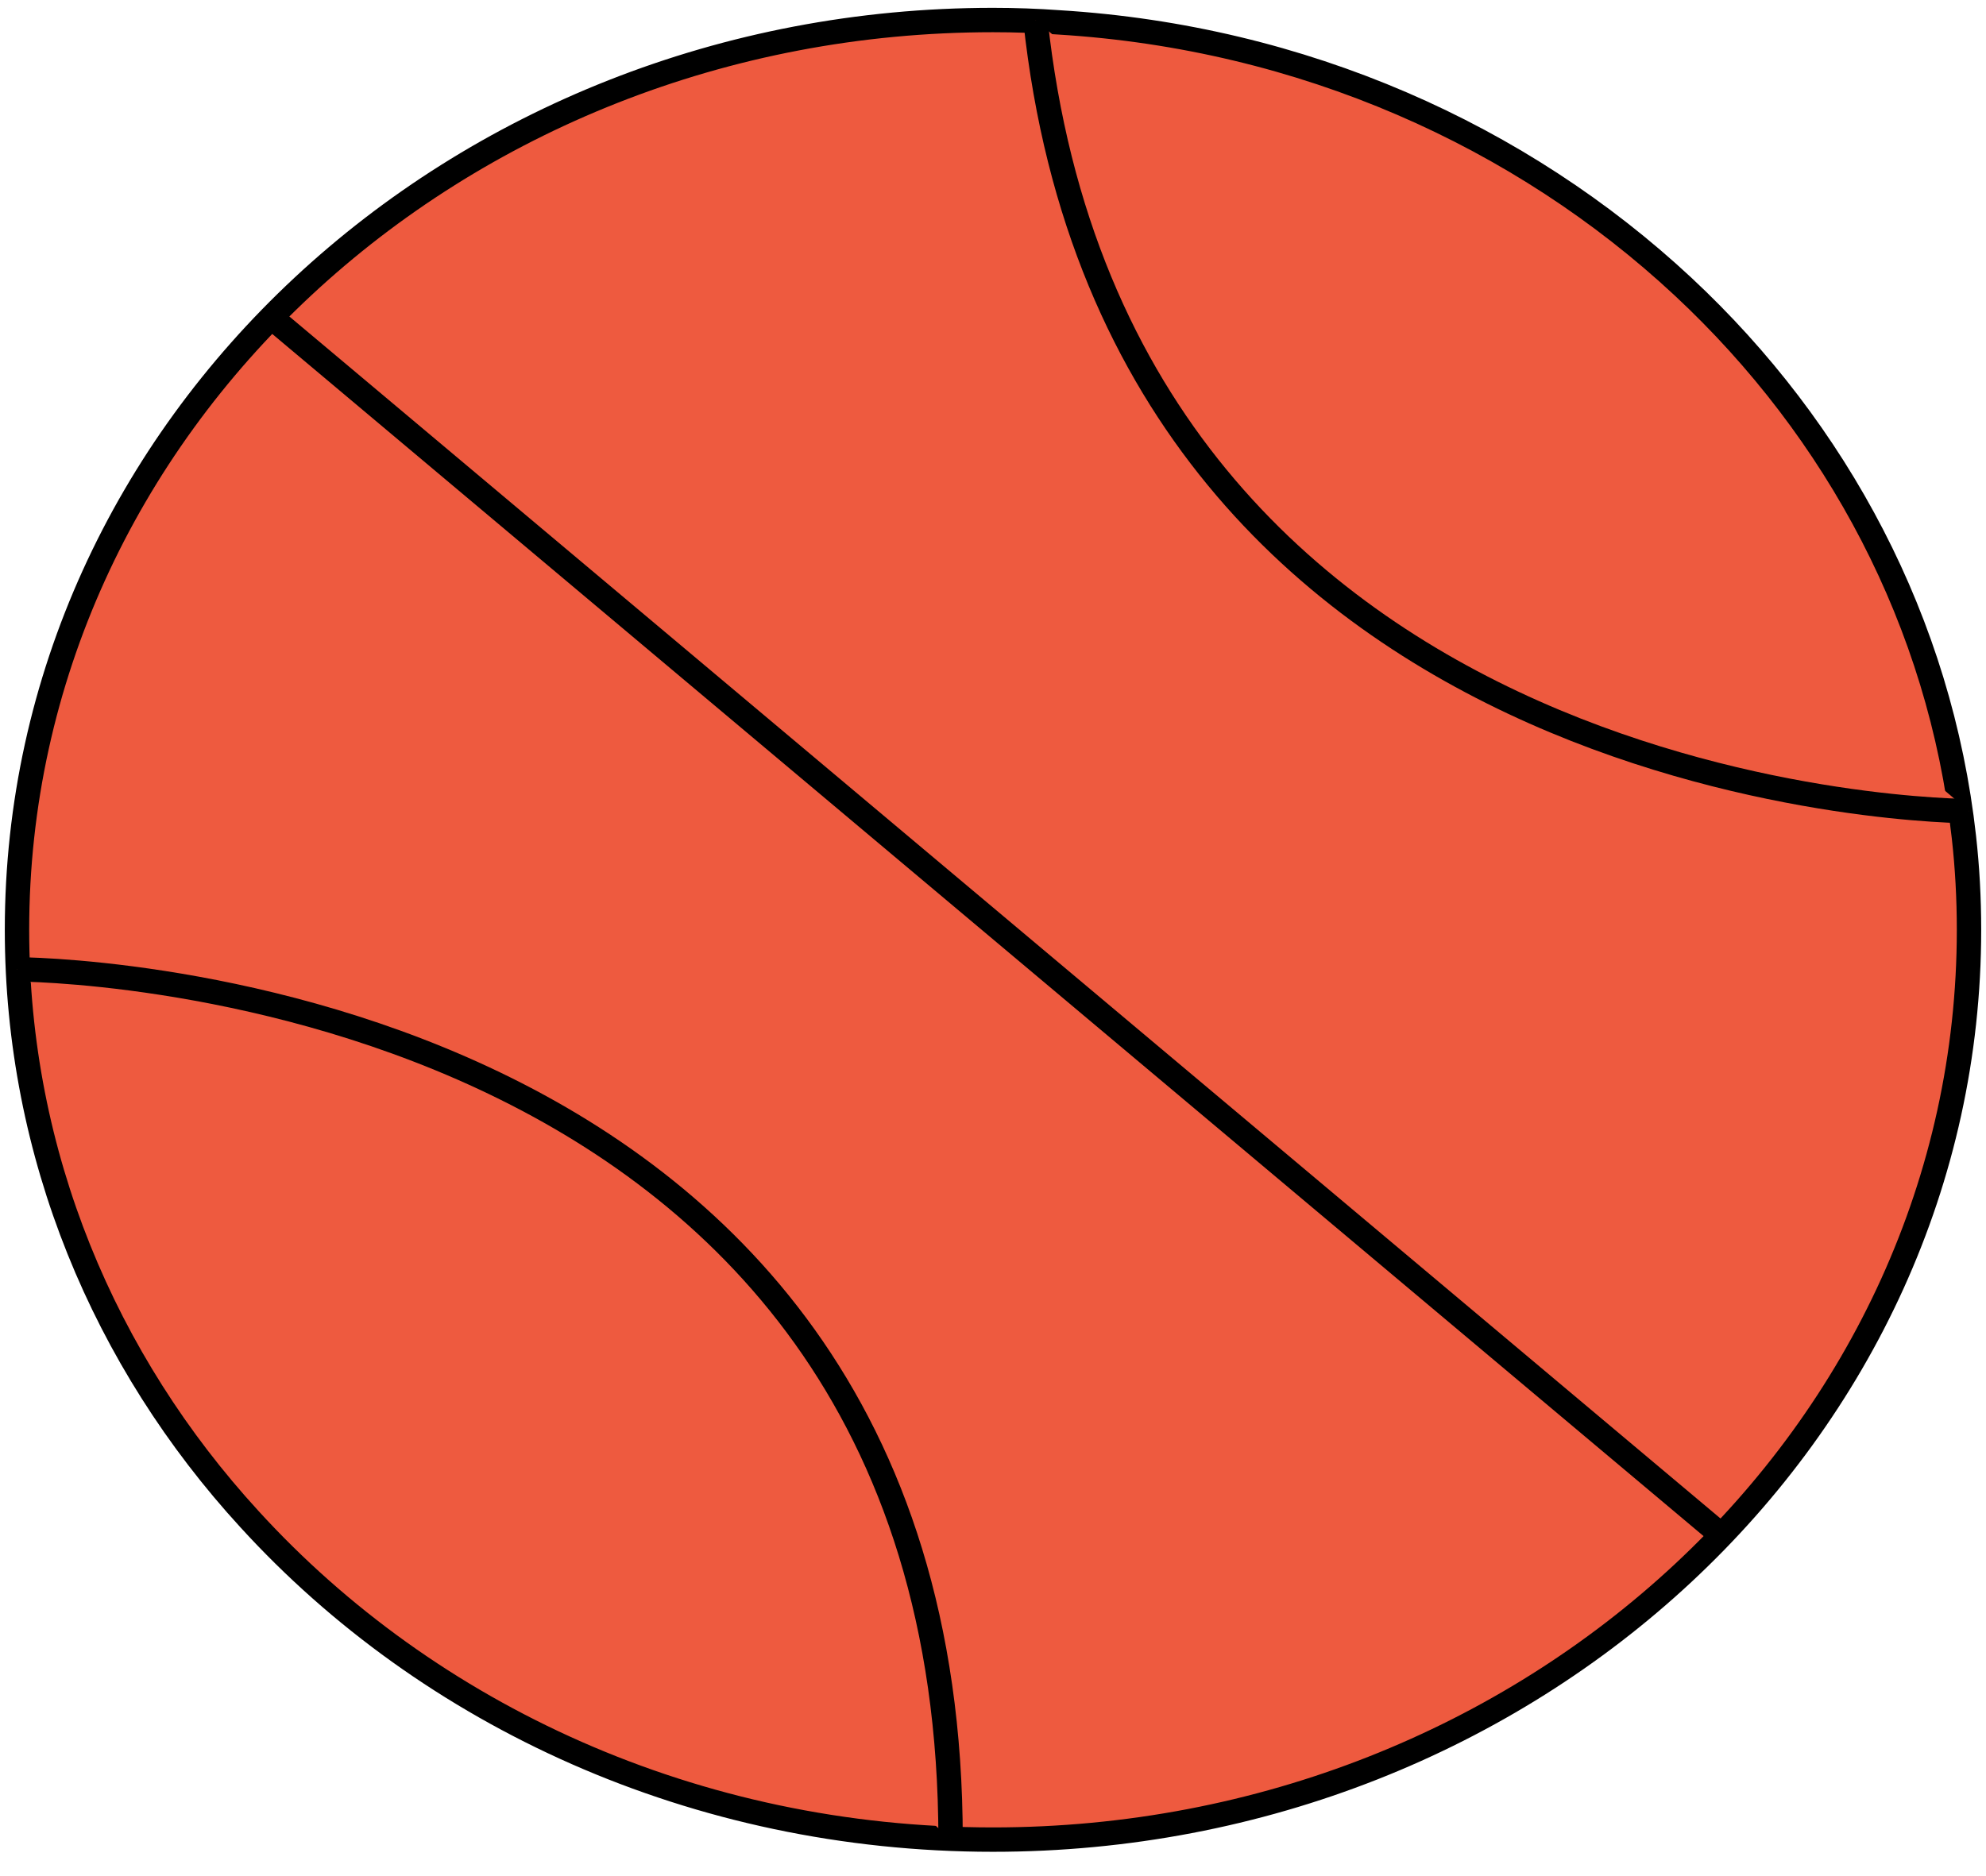
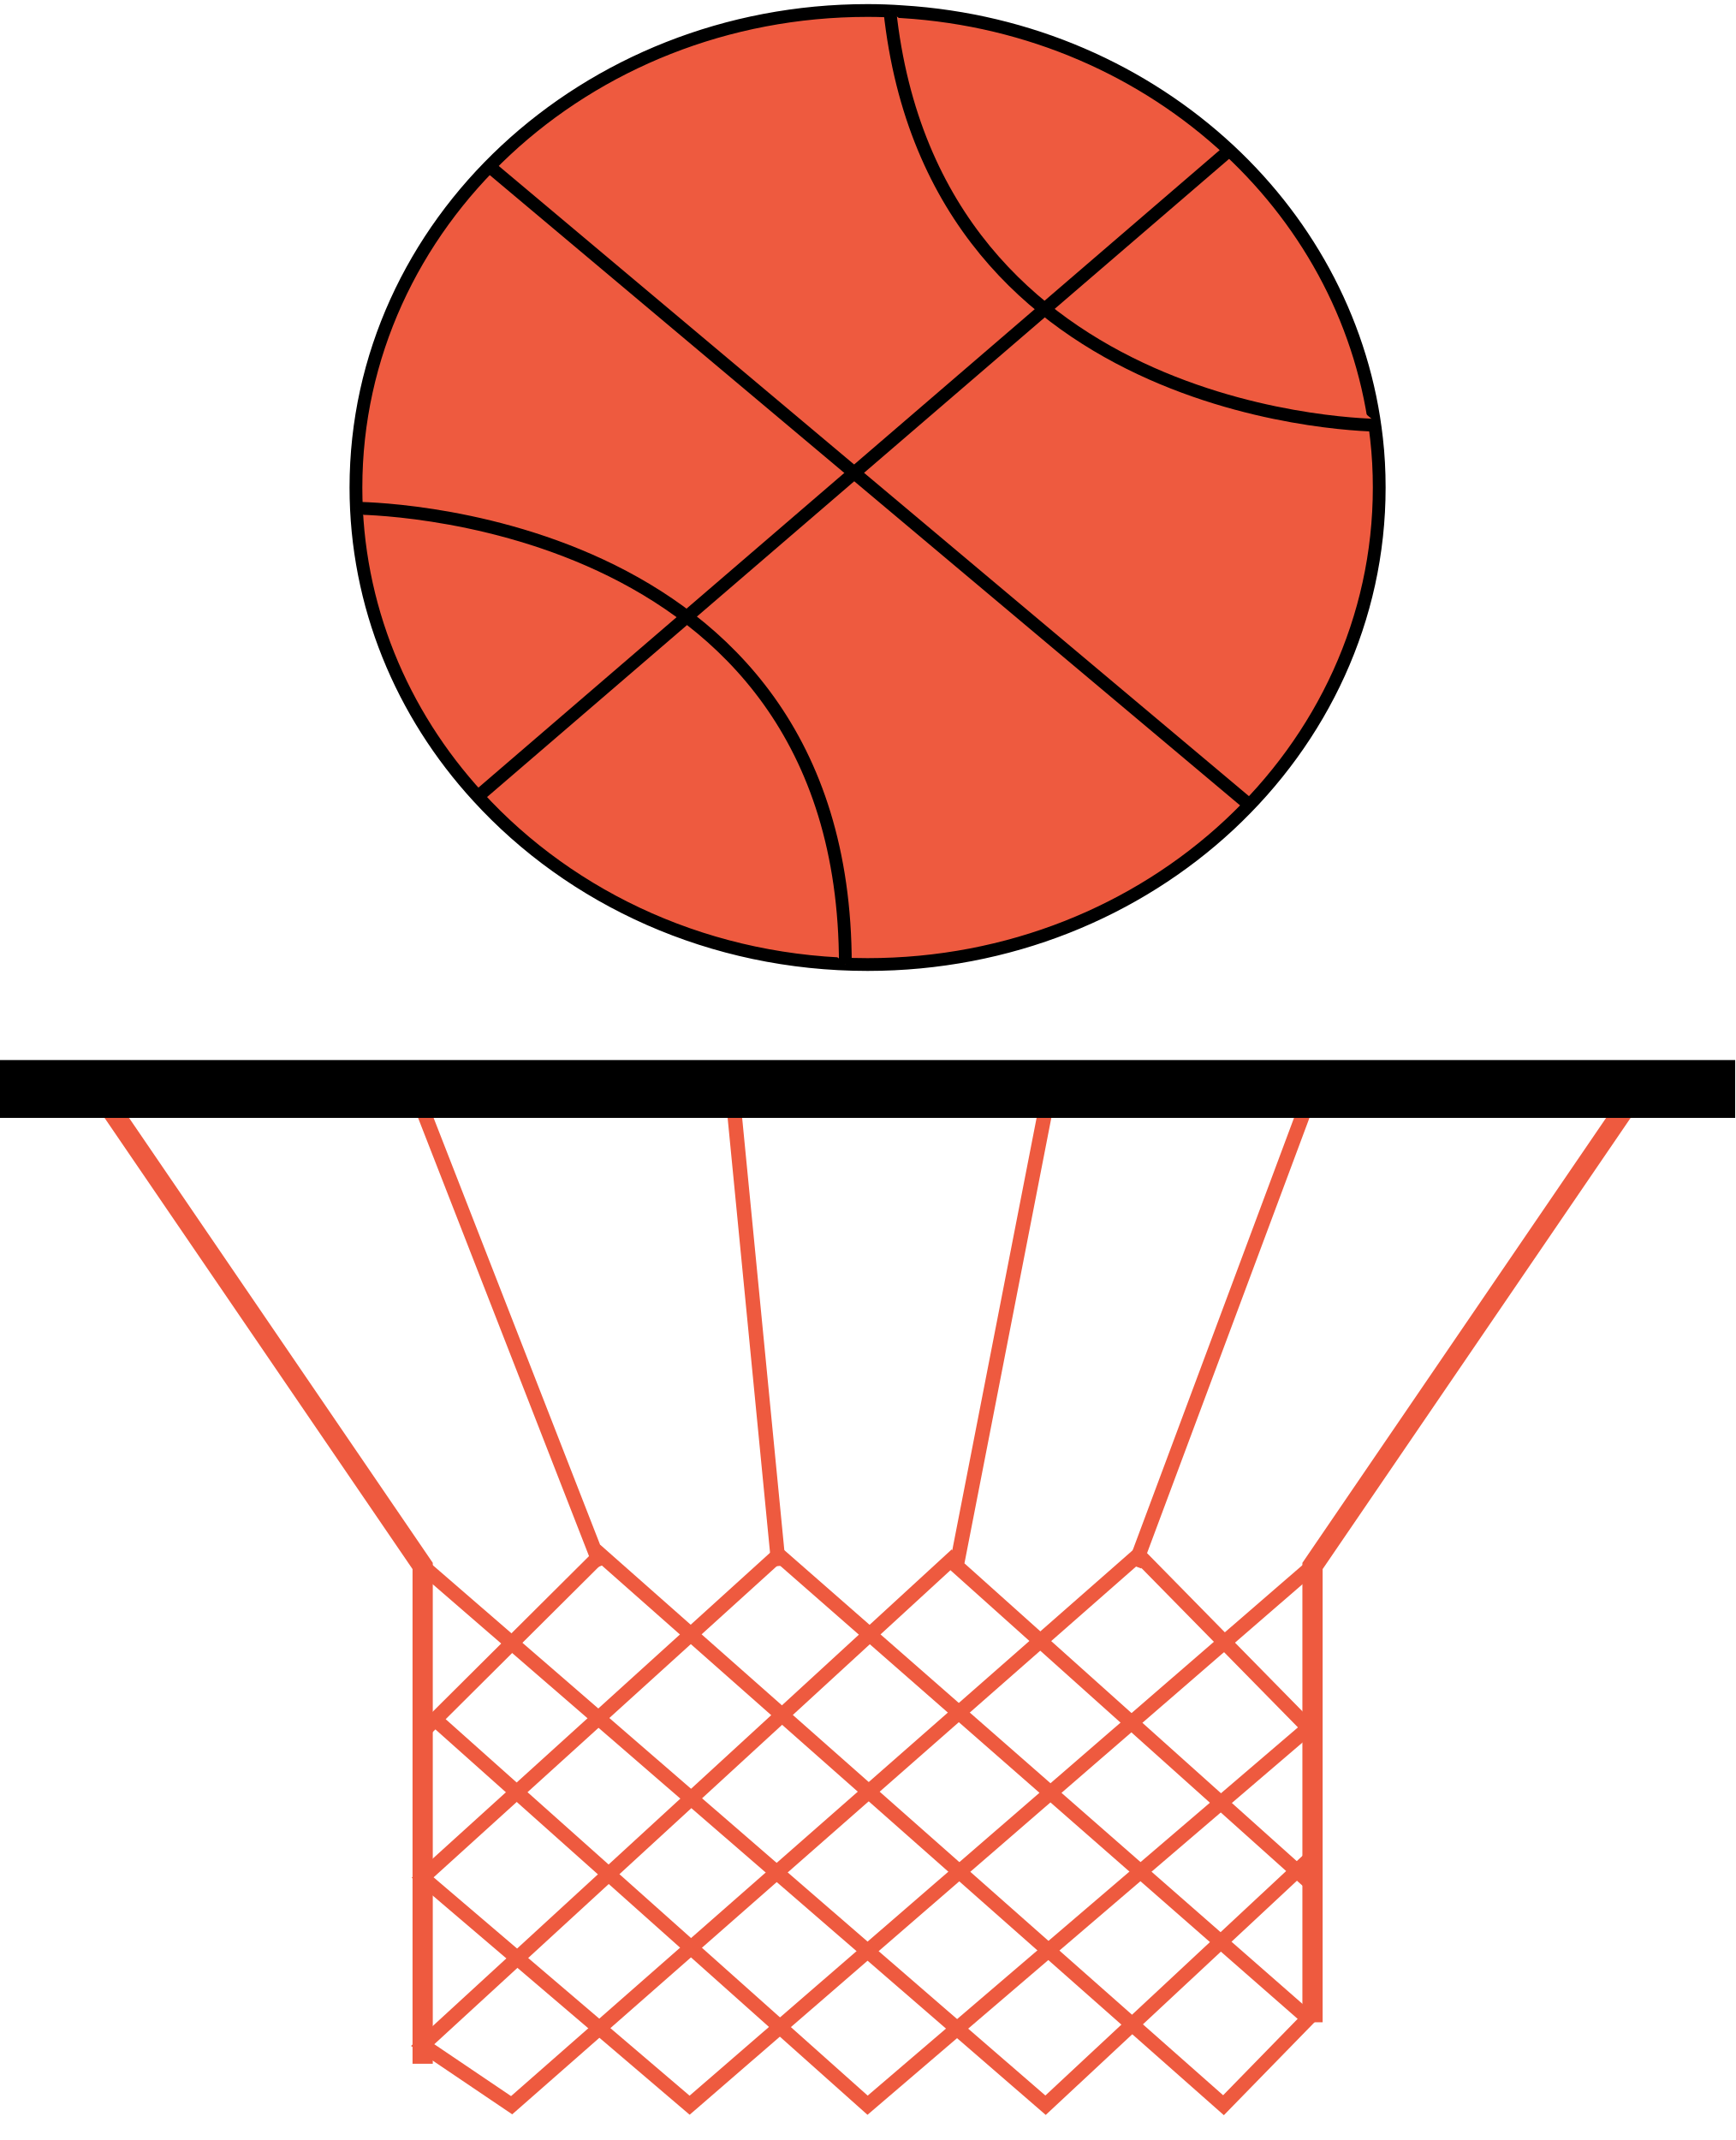
- <svg xmlns="http://www.w3.org/2000/svg" width="36" height="34" viewBox="0 0 36 34" fill="none">
-   <path d="M35.692 16.858C35.692 25.966 27.769 33.353 18 33.353C12.6 33.353 7.769 31.101 4.523 27.544C1.892 24.675 0.308 20.931 0.308 16.858C0.308 7.749 8.231 0.363 18 0.363C18.4 0.363 18.8 0.377 19.2 0.406C23.615 0.678 27.569 2.457 30.508 5.196C33.308 7.807 35.169 11.292 35.6 15.179C35.661 15.725 35.692 16.284 35.692 16.858Z" fill="#EE5A3F" stroke="black" stroke-width="0.442" stroke-miterlimit="10" />
-   <path d="M35.692 14.706C35.692 14.706 20.308 14.706 18.769 0.363L35.692 14.706Z" fill="#EE5A3F" />
-   <path d="M35.692 14.706C35.692 14.706 20.308 14.706 18.769 0.363" stroke="black" stroke-width="0.442" stroke-miterlimit="10" />
-   <path d="M0.308 17.575C0.308 17.575 17.231 17.575 17.231 33.353L0.308 17.575Z" fill="#EE5A3F" />
-   <path d="M0.308 17.575C0.308 17.575 17.231 17.575 17.231 33.353" stroke="black" stroke-width="0.442" stroke-miterlimit="10" />
-   <path d="M4.923 5.756L31.2 27.83" stroke="black" stroke-width="0.442" stroke-miterlimit="10" />
+ <svg xmlns="http://www.w3.org/2000/svg" width="60" height="74" viewBox="0 0 60 74" fill="none">
+   <path d="M14.615 71.363V60.39V54.151L3.846 38.373" stroke="#EE5A3F" stroke-width="0.7" stroke-miterlimit="10" />
+   <path d="M56.154 38.373L45.385 54.151V69.928" stroke="#EE5A3F" stroke-width="0.7" stroke-miterlimit="10" />
+   <path d="M14.615 38.373L20.769 54.151" stroke="#EE5A3F" stroke-width="0.5" stroke-miterlimit="10" />
+   <path d="M25.384 38.373L26.923 54.151" stroke="#EE5A3F" stroke-width="0.5" stroke-miterlimit="10" />
+   <path d="M36.154 38.373L33.077 54.151L45.385 65.181" stroke="#EE5A3F" stroke-width="0.5" stroke-miterlimit="10" />
+   <path d="M45.385 37.656L39.231 54.151" stroke="#EE5A3F" stroke-width="0.5" stroke-miterlimit="10" />
+   <path d="M45.385 54.151L23.846 72.797L14.615 64.923L26.923 53.763L45.385 69.929" stroke="#EE5A3F" stroke-width="0.5" stroke-miterlimit="10" />
+   <path d="M14.615 54.151L36.154 72.797L45.385 64.191" stroke="#EE5A3F" stroke-width="0.5" stroke-miterlimit="10" />
+   <path d="M45.385 69.642L42.307 72.797L20.769 53.763L14.615 59.888" stroke="#EE5A3F" stroke-width="0.5" stroke-miterlimit="10" />
+   <path d="M45.385 59.63L30 72.797L15.046 59.458" stroke="#EE5A3F" stroke-width="0.5" stroke-miterlimit="10" />
+   <path d="M33.077 53.763L14.615 70.718L17.692 72.797L39.369 53.763L45.385 59.888" stroke="#EE5A3F" stroke-width="0.5" stroke-miterlimit="10" />
+   <path d="M47.692 16.858C47.692 25.966 39.769 33.353 30 33.353C24.6 33.353 19.769 31.101 16.523 27.544C13.893 24.675 12.308 20.931 12.308 16.858C12.308 7.749 20.231 0.363 30 0.363C30.4 0.363 30.8 0.377 31.2 0.406C35.615 0.678 39.569 2.457 42.508 5.196C45.308 7.807 47.169 11.292 47.6 15.179C47.662 15.724 47.692 16.284 47.692 16.858Z" fill="#EE5A3F" stroke="black" stroke-width="0.442" stroke-miterlimit="10" />
+   <path d="M47.692 14.706C47.692 14.706 32.307 14.706 30.769 0.363L47.692 14.706Z" fill="#EE5A3F" />
+   <path d="M47.692 14.706C47.692 14.706 32.307 14.706 30.769 0.363" stroke="black" stroke-width="0.442" stroke-miterlimit="10" />
+   <path d="M12.308 17.575C12.308 17.575 29.231 17.575 29.231 33.353L12.308 17.575Z" fill="#EE5A3F" />
+   <path d="M12.308 17.575C12.308 17.575 29.231 17.575 29.231 33.353" stroke="black" stroke-width="0.442" stroke-miterlimit="10" />
+   <path d="M16.923 5.756L43.2 27.83" stroke="black" stroke-width="0.442" stroke-miterlimit="10" />
+   <path d="M0 37.656H60" stroke="black" stroke-width="2" stroke-miterlimit="10" />
+   <path d="M16.523 27.544L42.508 5.196" stroke="black" stroke-width="0.442" stroke-miterlimit="10" />
</svg>
